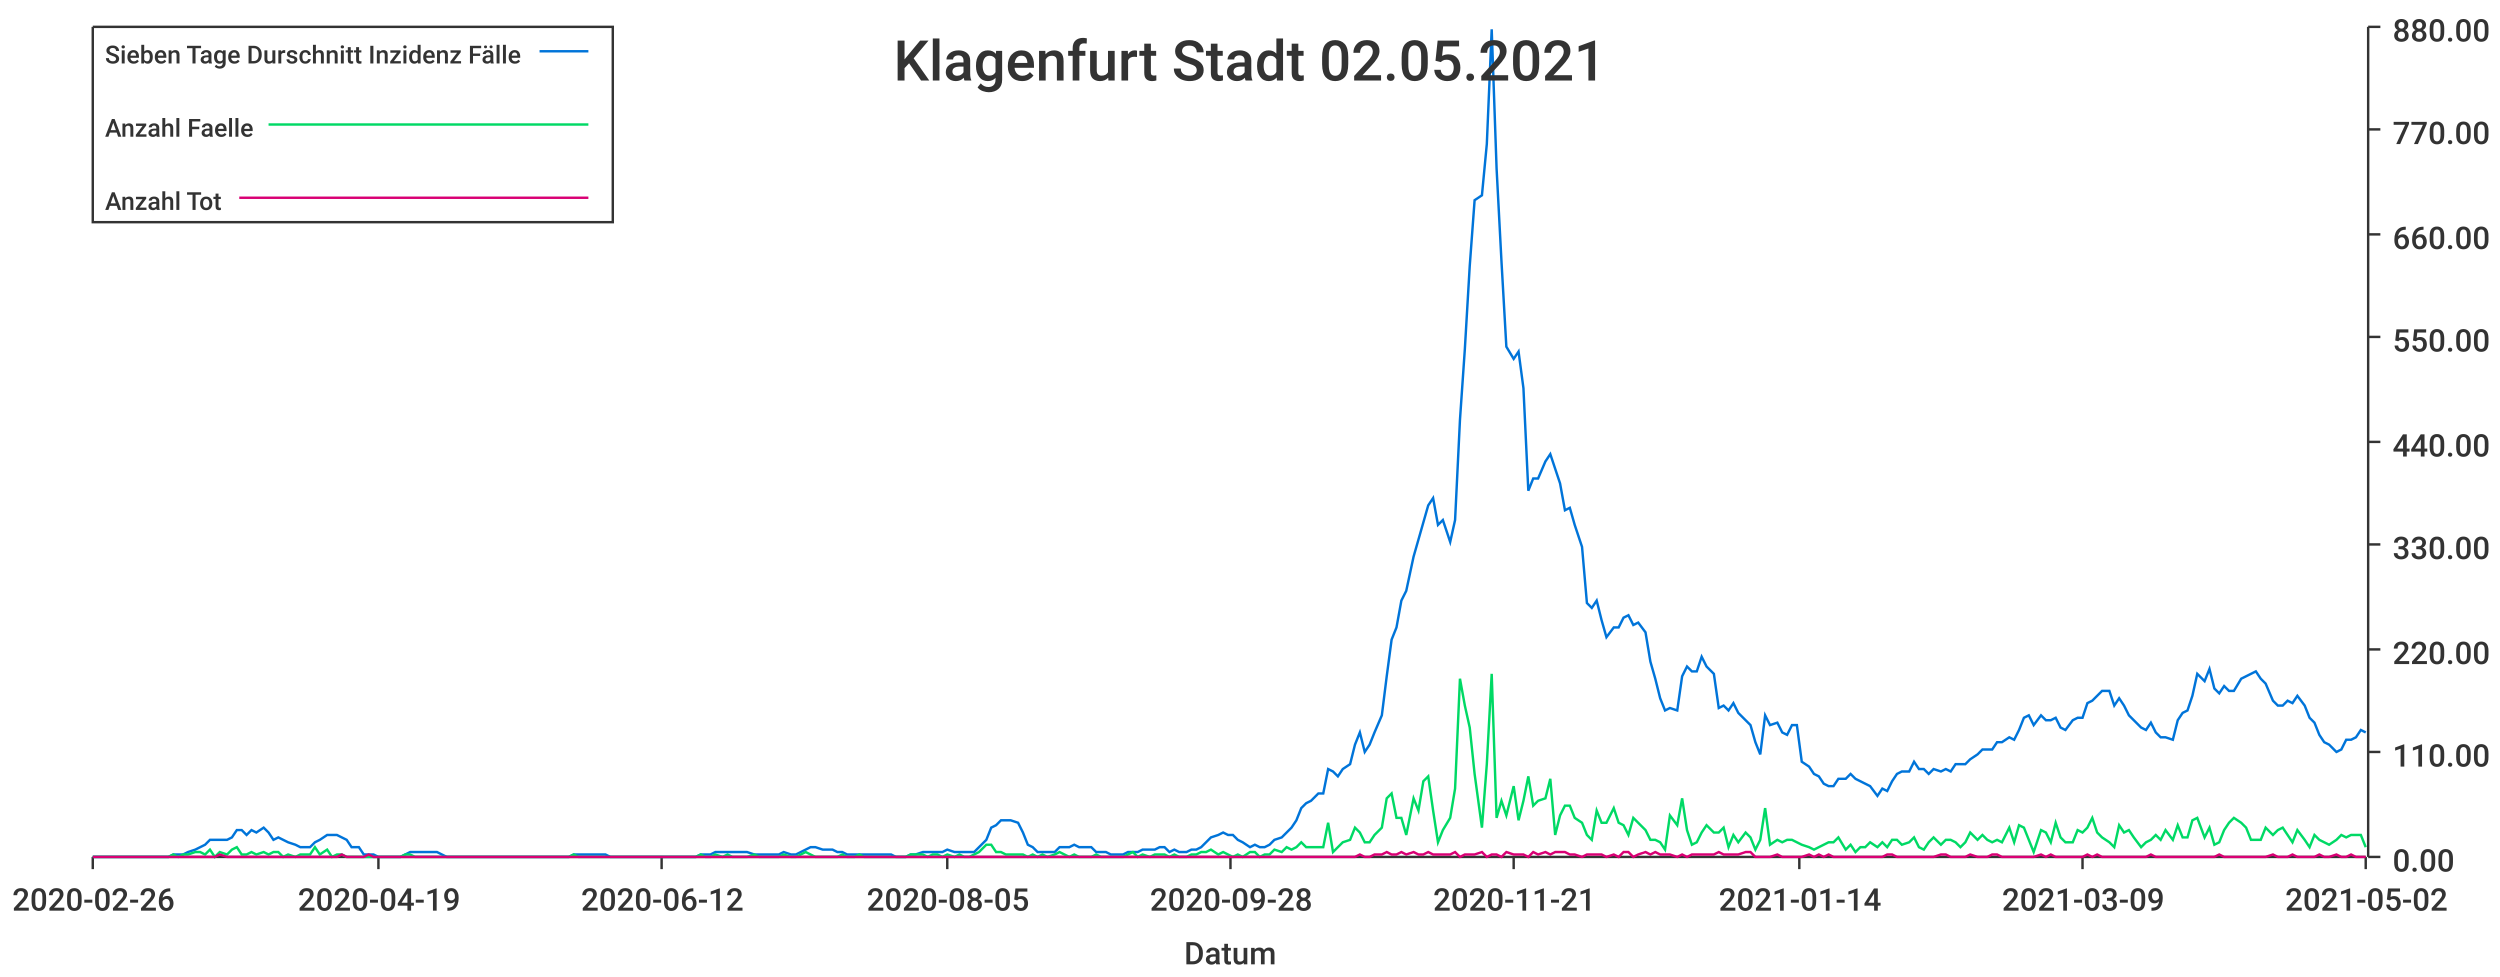
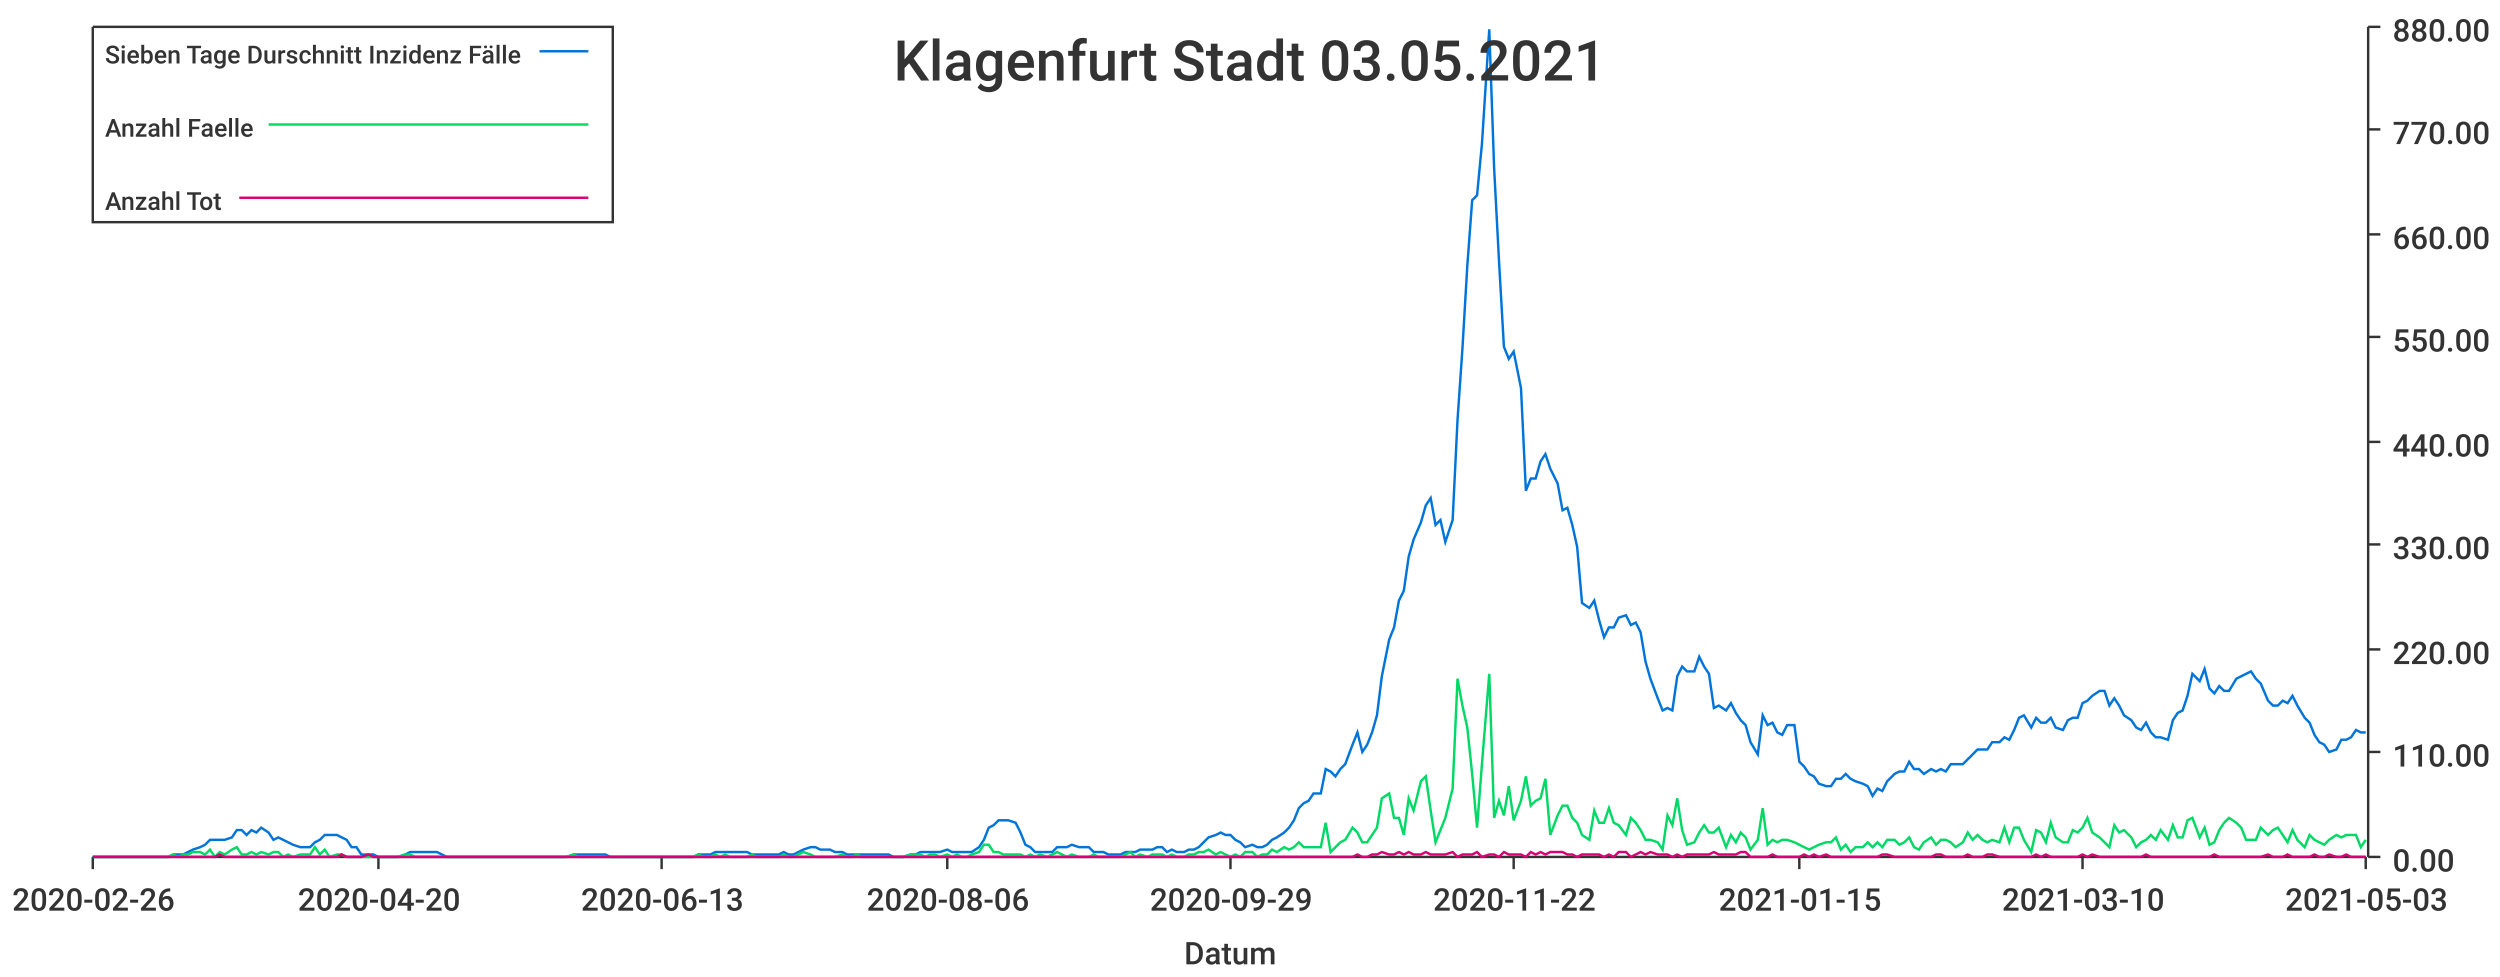
<svg xmlns="http://www.w3.org/2000/svg" width="1024" height="400">\n<path d="M 0 0 L 1024 0 L 1024 400 L 0 400 L 0 0" style="stroke-width:0;stroke:rgba(255,255,255,1.0);fill:rgba(255,255,255,1.0)" />
  <path d="M 38 11 L 969 11 L 969 351 L 38 351 L 38 11" style="stroke-width:0;stroke:rgba(255,255,255,1.0);fill:rgba(255,255,255,1.0)" />
  <path d="M 38 351 L 969 351" style="stroke-width:1;stroke:rgba(51,51,51,1.0);fill:none" />
  <path d="M 38 351 L 38 356" style="stroke-width:1;stroke:rgba(51,51,51,1.0);fill:none" />
  <text x="5" y="373" style="stroke-width:0;stroke:none;fill:rgba(51,51,51,1.0);font-size:12.8px;font-family:'Roboto Medium',sans-serif">2020-02-26</text>
  <path d="M 155 351 L 155 356" style="stroke-width:1;stroke:rgba(51,51,51,1.0);fill:none" />
-   <text x="122" y="373" style="stroke-width:0;stroke:none;fill:rgba(51,51,51,1.0);font-size:12.8px;font-family:'Roboto Medium',sans-serif">2020-04-19</text>
+   <text x="122" y="373" style="stroke-width:0;stroke:none;fill:rgba(51,51,51,1.0);font-size:12.8px;font-family:'Roboto Medium',sans-serif">2020-04-20</text>
  <path d="M 271 351 L 271 356" style="stroke-width:1;stroke:rgba(51,51,51,1.0);fill:none" />
-   <text x="238" y="373" style="stroke-width:0;stroke:none;fill:rgba(51,51,51,1.0);font-size:12.8px;font-family:'Roboto Medium',sans-serif">2020-06-12</text>
+   <text x="238" y="373" style="stroke-width:0;stroke:none;fill:rgba(51,51,51,1.0);font-size:12.8px;font-family:'Roboto Medium',sans-serif">2020-06-13</text>
  <path d="M 388 351 L 388 356" style="stroke-width:1;stroke:rgba(51,51,51,1.0);fill:none" />
-   <text x="355" y="373" style="stroke-width:0;stroke:none;fill:rgba(51,51,51,1.0);font-size:12.8px;font-family:'Roboto Medium',sans-serif">2020-08-05</text>
+   <text x="355" y="373" style="stroke-width:0;stroke:none;fill:rgba(51,51,51,1.0);font-size:12.8px;font-family:'Roboto Medium',sans-serif">2020-08-06</text>
  <path d="M 504 351 L 504 356" style="stroke-width:1;stroke:rgba(51,51,51,1.0);fill:none" />
-   <text x="471" y="373" style="stroke-width:0;stroke:none;fill:rgba(51,51,51,1.0);font-size:12.8px;font-family:'Roboto Medium',sans-serif">2020-09-28</text>
+   <text x="471" y="373" style="stroke-width:0;stroke:none;fill:rgba(51,51,51,1.0);font-size:12.8px;font-family:'Roboto Medium',sans-serif">2020-09-29</text>
  <path d="M 620 351 L 620 356" style="stroke-width:1;stroke:rgba(51,51,51,1.0);fill:none" />
-   <text x="587" y="373" style="stroke-width:0;stroke:none;fill:rgba(51,51,51,1.0);font-size:12.8px;font-family:'Roboto Medium',sans-serif">2020-11-21</text>
+   <text x="587" y="373" style="stroke-width:0;stroke:none;fill:rgba(51,51,51,1.0);font-size:12.8px;font-family:'Roboto Medium',sans-serif">2020-11-22</text>
  <path d="M 737 351 L 737 356" style="stroke-width:1;stroke:rgba(51,51,51,1.0);fill:none" />
-   <text x="704" y="373" style="stroke-width:0;stroke:none;fill:rgba(51,51,51,1.0);font-size:12.8px;font-family:'Roboto Medium',sans-serif">2021-01-14</text>
+   <text x="704" y="373" style="stroke-width:0;stroke:none;fill:rgba(51,51,51,1.0);font-size:12.8px;font-family:'Roboto Medium',sans-serif">2021-01-15</text>
  <path d="M 853 351 L 853 356" style="stroke-width:1;stroke:rgba(51,51,51,1.0);fill:none" />
-   <text x="820" y="373" style="stroke-width:0;stroke:none;fill:rgba(51,51,51,1.0);font-size:12.8px;font-family:'Roboto Medium',sans-serif">2021-03-09</text>
+   <text x="820" y="373" style="stroke-width:0;stroke:none;fill:rgba(51,51,51,1.0);font-size:12.8px;font-family:'Roboto Medium',sans-serif">2021-03-10</text>
  <path d="M 969 351 L 969 356" style="stroke-width:1;stroke:rgba(51,51,51,1.0);fill:none" />
-   <text x="936" y="373" style="stroke-width:0;stroke:none;fill:rgba(51,51,51,1.0);font-size:12.8px;font-family:'Roboto Medium',sans-serif">2021-05-02</text>
+   <text x="936" y="373" style="stroke-width:0;stroke:none;fill:rgba(51,51,51,1.0);font-size:12.8px;font-family:'Roboto Medium',sans-serif">2021-05-03</text>
  <text x="485" y="395" style="stroke-width:0;stroke:none;fill:rgba(51,51,51,1.0);font-size:12.8px;font-family:'Roboto Medium',sans-serif">Datum</text>
  <path d="M 970 351 L 970 11" style="stroke-width:1;stroke:rgba(51,51,51,1.0);fill:none" />
  <path d="M 970 351 L 975 351" style="stroke-width:1;stroke:rgba(51,51,51,1.0);fill:none" />
  <text x="980" y="357" style="stroke-width:0;stroke:none;fill:rgba(51,51,51,1.0);font-size:12.8px;font-family:'Roboto Medium',sans-serif">0.00</text>
  <path d="M 970 308 L 975 308" style="stroke-width:1;stroke:rgba(51,51,51,1.0);fill:none" />
  <text x="980" y="314" style="stroke-width:0;stroke:none;fill:rgba(51,51,51,1.0);font-size:12.8px;font-family:'Roboto Medium',sans-serif">110.00</text>
  <path d="M 970 266 L 975 266" style="stroke-width:1;stroke:rgba(51,51,51,1.0);fill:none" />
  <text x="980" y="272" style="stroke-width:0;stroke:none;fill:rgba(51,51,51,1.0);font-size:12.8px;font-family:'Roboto Medium',sans-serif">220.00</text>
  <path d="M 970 223 L 975 223" style="stroke-width:1;stroke:rgba(51,51,51,1.0);fill:none" />
  <text x="980" y="229" style="stroke-width:0;stroke:none;fill:rgba(51,51,51,1.0);font-size:12.8px;font-family:'Roboto Medium',sans-serif">330.00</text>
  <path d="M 970 181 L 975 181" style="stroke-width:1;stroke:rgba(51,51,51,1.0);fill:none" />
  <text x="980" y="187" style="stroke-width:0;stroke:none;fill:rgba(51,51,51,1.0);font-size:12.8px;font-family:'Roboto Medium',sans-serif">440.00</text>
  <path d="M 970 138 L 975 138" style="stroke-width:1;stroke:rgba(51,51,51,1.0);fill:none" />
  <text x="980" y="144" style="stroke-width:0;stroke:none;fill:rgba(51,51,51,1.0);font-size:12.8px;font-family:'Roboto Medium',sans-serif">550.00</text>
  <path d="M 970 96 L 975 96" style="stroke-width:1;stroke:rgba(51,51,51,1.0);fill:none" />
  <text x="980" y="102" style="stroke-width:0;stroke:none;fill:rgba(51,51,51,1.0);font-size:12.8px;font-family:'Roboto Medium',sans-serif">660.00</text>
  <path d="M 970 53 L 975 53" style="stroke-width:1;stroke:rgba(51,51,51,1.0);fill:none" />
  <text x="980" y="59" style="stroke-width:0;stroke:none;fill:rgba(51,51,51,1.0);font-size:12.8px;font-family:'Roboto Medium',sans-serif">770.00</text>
  <path d="M 970 11 L 975 11" style="stroke-width:1;stroke:rgba(51,51,51,1.0);fill:none" />
  <text x="980" y="17" style="stroke-width:0;stroke:none;fill:rgba(51,51,51,1.0);font-size:12.8px;font-family:'Roboto Medium',sans-serif">880.00</text>
-   <path d="M 38 351 L 41 351 L 43 351 L 45 351 L 47 351 L 49 351 L 51 351 L 54 351 L 56 351 L 58 351 L 60 351 L 62 351 L 64 351 L 67 351 L 69 351 L 71 350 L 73 350 L 75 350 L 77 349 L 80 348 L 82 347 L 84 346 L 86 344 L 88 344 L 90 344 L 93 344 L 95 343 L 97 340 L 99 340 L 101 342 L 103 340 L 105 341 L 108 339 L 110 341 L 112 344 L 114 343 L 116 344 L 118 345 L 121 346 L 123 347 L 125 347 L 127 347 L 129 345 L 131 344 L 134 342 L 136 342 L 138 342 L 140 343 L 142 344 L 144 347 L 147 347 L 149 350 L 151 350 L 153 350 L 155 351 L 157 351 L 159 351 L 162 351 L 164 351 L 166 350 L 168 349 L 170 349 L 172 349 L 175 349 L 177 349 L 179 349 L 181 350 L 183 351 L 185 351 L 188 351 L 190 351 L 192 351 L 194 351 L 196 351 L 198 351 L 201 351 L 203 351 L 205 351 L 207 351 L 209 351 L 211 351 L 213 351 L 216 351 L 218 351 L 220 351 L 222 351 L 224 351 L 226 351 L 229 351 L 231 351 L 233 351 L 235 350 L 237 350 L 239 350 L 242 350 L 244 350 L 246 350 L 248 350 L 250 351 L 252 351 L 255 351 L 257 351 L 259 351 L 261 351 L 263 351 L 265 351 L 267 351 L 270 351 L 272 351 L 274 351 L 276 351 L 278 351 L 280 351 L 283 351 L 285 351 L 287 350 L 289 350 L 291 350 L 293 349 L 296 349 L 298 349 L 300 349 L 302 349 L 304 349 L 306 349 L 309 350 L 311 350 L 313 350 L 315 350 L 317 350 L 319 350 L 321 349 L 324 350 L 326 350 L 328 349 L 330 348 L 332 347 L 334 347 L 337 348 L 339 348 L 341 348 L 343 349 L 345 349 L 347 350 L 350 350 L 352 350 L 354 350 L 356 350 L 358 350 L 360 350 L 363 350 L 365 350 L 367 351 L 369 351 L 371 351 L 373 350 L 375 350 L 378 349 L 380 349 L 382 349 L 384 349 L 386 349 L 388 348 L 391 349 L 393 349 L 395 349 L 397 349 L 399 349 L 401 347 L 404 344 L 406 339 L 408 338 L 410 336 L 412 336 L 414 336 L 417 337 L 419 341 L 421 346 L 423 347 L 425 349 L 427 349 L 429 349 L 432 349 L 434 347 L 436 347 L 438 347 L 440 346 L 442 347 L 445 347 L 447 347 L 449 349 L 451 349 L 453 349 L 455 350 L 458 350 L 460 350 L 462 349 L 464 349 L 466 349 L 468 348 L 471 348 L 473 348 L 475 347 L 477 347 L 479 349 L 481 348 L 483 349 L 486 349 L 488 348 L 490 348 L 492 347 L 494 345 L 496 343 L 499 342 L 501 341 L 503 342 L 505 342 L 507 344 L 509 345 L 512 347 L 514 346 L 516 347 L 518 347 L 520 346 L 522 344 L 525 343 L 527 341 L 529 339 L 531 336 L 533 331 L 535 329 L 537 328 L 540 325 L 542 325 L 544 315 L 546 316 L 548 318 L 550 315 L 553 313 L 555 305 L 557 300 L 559 308 L 561 305 L 563 300 L 566 293 L 568 277 L 570 262 L 572 257 L 574 246 L 576 242 L 579 228 L 581 221 L 583 214 L 585 207 L 587 204 L 589 215 L 591 213 L 594 222 L 596 213 L 598 172 L 600 143 L 602 109 L 604 82 L 607 80 L 609 59 L 611 12 L 613 69 L 615 107 L 617 142 L 620 147 L 622 144 L 624 159 L 626 201 L 628 196 L 630 196 L 633 189 L 635 186 L 637 192 L 639 198 L 641 209 L 643 208 L 645 215 L 648 224 L 650 247 L 652 249 L 654 246 L 656 254 L 658 261 L 661 257 L 663 257 L 665 253 L 667 252 L 669 256 L 671 255 L 674 259 L 676 271 L 678 278 L 680 286 L 682 291 L 684 290 L 687 291 L 689 277 L 691 273 L 693 275 L 695 275 L 697 269 L 699 273 L 702 276 L 704 290 L 706 289 L 708 291 L 710 288 L 712 292 L 715 295 L 717 297 L 719 304 L 721 309 L 723 293 L 725 297 L 728 296 L 730 300 L 732 301 L 734 297 L 736 297 L 738 312 L 741 314 L 743 317 L 745 318 L 747 321 L 749 322 L 751 322 L 753 319 L 756 319 L 758 317 L 760 319 L 762 320 L 764 321 L 766 322 L 769 326 L 771 323 L 773 324 L 775 320 L 777 317 L 779 316 L 782 316 L 784 312 L 786 315 L 788 315 L 790 317 L 792 315 L 795 316 L 797 315 L 799 316 L 801 313 L 803 313 L 805 313 L 807 311 L 810 309 L 812 307 L 814 307 L 816 307 L 818 304 L 820 304 L 823 302 L 825 303 L 827 299 L 829 294 L 831 293 L 833 297 L 836 293 L 838 295 L 840 295 L 842 294 L 844 298 L 846 299 L 849 295 L 851 294 L 853 294 L 855 288 L 857 287 L 859 285 L 861 283 L 864 283 L 866 289 L 868 286 L 870 289 L 872 293 L 874 295 L 877 298 L 879 299 L 881 296 L 883 300 L 885 302 L 887 302 L 890 303 L 892 295 L 894 292 L 896 291 L 898 285 L 900 276 L 903 279 L 905 274 L 907 282 L 909 284 L 911 281 L 913 283 L 915 283 L 918 278 L 920 277 L 922 276 L 924 275 L 926 278 L 928 280 L 931 287 L 933 289 L 935 289 L 937 287 L 939 288 L 941 285 L 944 289 L 946 294 L 948 296 L 950 301 L 952 304 L 954 305 L 957 308 L 959 307 L 961 303 L 963 303 L 965 302 L 967 299 L 969 300" style="stroke-width:1;stroke:rgba(0,116,217,1.0);fill:none" />
-   <path d="M 38 351 L 41 351 L 43 351 L 45 351 L 47 351 L 49 351 L 51 351 L 54 351 L 56 351 L 58 351 L 60 351 L 62 351 L 64 351 L 67 351 L 69 351 L 71 350 L 73 351 L 75 350 L 77 350 L 80 349 L 82 349 L 84 350 L 86 348 L 88 351 L 90 349 L 93 350 L 95 348 L 97 347 L 99 350 L 101 350 L 103 349 L 105 350 L 108 349 L 110 350 L 112 349 L 114 349 L 116 351 L 118 350 L 121 351 L 123 350 L 125 350 L 127 350 L 129 347 L 131 350 L 134 348 L 136 351 L 138 350 L 140 350 L 142 351 L 144 351 L 147 351 L 149 351 L 151 351 L 153 351 L 155 351 L 157 351 L 159 351 L 162 351 L 164 351 L 166 350 L 168 350 L 170 351 L 172 351 L 175 351 L 177 351 L 179 351 L 181 351 L 183 351 L 185 351 L 188 351 L 190 351 L 192 351 L 194 351 L 196 351 L 198 351 L 201 351 L 203 351 L 205 351 L 207 351 L 209 351 L 211 351 L 213 351 L 216 351 L 218 351 L 220 351 L 222 351 L 224 351 L 226 351 L 229 351 L 231 351 L 233 351 L 235 350 L 237 351 L 239 351 L 242 351 L 244 351 L 246 351 L 248 351 L 250 351 L 252 351 L 255 351 L 257 351 L 259 351 L 261 351 L 263 351 L 265 351 L 267 351 L 270 351 L 272 351 L 274 351 L 276 351 L 278 351 L 280 351 L 283 351 L 285 351 L 287 350 L 289 351 L 291 351 L 293 350 L 296 351 L 298 350 L 300 351 L 302 351 L 304 351 L 306 351 L 309 350 L 311 351 L 313 351 L 315 351 L 317 351 L 319 351 L 321 350 L 324 351 L 326 351 L 328 350 L 330 349 L 332 350 L 334 351 L 337 351 L 339 351 L 341 351 L 343 351 L 345 350 L 347 351 L 350 351 L 352 350 L 354 351 L 356 351 L 358 351 L 360 351 L 363 351 L 365 351 L 367 351 L 369 351 L 371 351 L 373 350 L 375 350 L 378 350 L 380 351 L 382 350 L 384 350 L 386 351 L 388 350 L 391 351 L 393 350 L 395 351 L 397 351 L 399 350 L 401 349 L 404 346 L 406 346 L 408 349 L 410 349 L 412 350 L 414 350 L 417 350 L 419 350 L 421 351 L 423 350 L 425 351 L 427 350 L 429 351 L 432 350 L 434 349 L 436 350 L 438 351 L 440 350 L 442 351 L 445 351 L 447 351 L 449 350 L 451 351 L 453 351 L 455 351 L 458 351 L 460 351 L 462 350 L 464 349 L 466 351 L 468 350 L 471 351 L 473 350 L 475 350 L 477 350 L 479 351 L 481 350 L 483 351 L 486 351 L 488 350 L 490 350 L 492 349 L 494 349 L 496 348 L 499 350 L 501 349 L 503 350 L 505 351 L 507 350 L 509 351 L 512 349 L 514 349 L 516 351 L 518 350 L 520 350 L 522 348 L 525 349 L 527 347 L 529 348 L 531 347 L 533 345 L 535 347 L 537 347 L 540 347 L 542 347 L 544 337 L 546 349 L 548 347 L 550 345 L 553 344 L 555 339 L 557 341 L 559 345 L 561 345 L 563 342 L 566 339 L 568 327 L 570 325 L 572 335 L 574 335 L 576 342 L 579 327 L 581 332 L 583 320 L 585 318 L 587 332 L 589 345 L 591 340 L 594 335 L 596 323 L 598 278 L 600 289 L 602 298 L 604 317 L 607 339 L 609 313 L 611 276 L 613 335 L 615 328 L 617 334 L 620 322 L 622 336 L 624 328 L 626 318 L 628 330 L 630 328 L 633 327 L 635 319 L 637 342 L 639 334 L 641 330 L 643 330 L 645 335 L 648 337 L 650 342 L 652 344 L 654 332 L 656 337 L 658 337 L 661 331 L 663 337 L 665 338 L 667 342 L 669 335 L 671 337 L 674 340 L 676 344 L 678 344 L 680 345 L 682 348 L 684 334 L 687 338 L 689 327 L 691 340 L 693 346 L 695 345 L 697 341 L 699 338 L 702 341 L 704 341 L 706 339 L 708 347 L 710 342 L 712 345 L 715 341 L 717 343 L 719 348 L 721 344 L 723 331 L 725 346 L 728 344 L 730 345 L 732 344 L 734 344 L 736 345 L 738 346 L 741 347 L 743 348 L 745 347 L 747 346 L 749 345 L 751 345 L 753 343 L 756 348 L 758 346 L 760 349 L 762 347 L 764 347 L 766 345 L 769 347 L 771 345 L 773 347 L 775 344 L 777 344 L 779 346 L 782 345 L 784 343 L 786 347 L 788 348 L 790 345 L 792 343 L 795 346 L 797 344 L 799 344 L 801 345 L 803 347 L 805 345 L 807 341 L 810 344 L 812 342 L 814 344 L 816 345 L 818 344 L 820 345 L 823 339 L 825 345 L 827 338 L 829 339 L 831 344 L 833 349 L 836 340 L 838 341 L 840 345 L 842 337 L 844 343 L 846 345 L 849 345 L 851 340 L 853 341 L 855 339 L 857 335 L 859 341 L 861 343 L 864 345 L 866 347 L 868 338 L 870 341 L 872 340 L 874 343 L 877 347 L 879 345 L 881 344 L 883 342 L 885 344 L 887 340 L 890 344 L 892 338 L 894 343 L 896 343 L 898 336 L 900 335 L 903 343 L 905 339 L 907 346 L 909 345 L 911 340 L 913 337 L 915 335 L 918 337 L 920 339 L 922 344 L 924 344 L 926 344 L 928 339 L 931 342 L 933 340 L 935 339 L 937 342 L 939 345 L 941 340 L 944 344 L 946 347 L 948 342 L 950 344 L 952 345 L 954 346 L 957 344 L 959 342 L 961 343 L 963 342 L 965 342 L 967 342 L 969 347" style="stroke-width:1;stroke:rgba(0,217,101,1.0);fill:none" />
-   <path d="M 38 351 L 41 351 L 43 351 L 45 351 L 47 351 L 49 351 L 51 351 L 54 351 L 56 351 L 58 351 L 60 351 L 62 351 L 64 351 L 67 351 L 69 351 L 71 351 L 73 351 L 75 351 L 77 351 L 80 351 L 82 351 L 84 351 L 86 351 L 88 351 L 90 350 L 93 351 L 95 351 L 97 351 L 99 351 L 101 351 L 103 351 L 105 351 L 108 351 L 110 351 L 112 351 L 114 351 L 116 351 L 118 351 L 121 351 L 123 351 L 125 351 L 127 351 L 129 351 L 131 351 L 134 351 L 136 351 L 138 351 L 140 350 L 142 351 L 144 351 L 147 351 L 149 351 L 151 350 L 153 351 L 155 351 L 157 351 L 159 351 L 162 351 L 164 351 L 166 351 L 168 351 L 170 351 L 172 351 L 175 351 L 177 351 L 179 351 L 181 351 L 183 351 L 185 351 L 188 351 L 190 351 L 192 351 L 194 351 L 196 351 L 198 351 L 201 351 L 203 351 L 205 351 L 207 351 L 209 351 L 211 351 L 213 351 L 216 351 L 218 351 L 220 351 L 222 351 L 224 351 L 226 351 L 229 351 L 231 351 L 233 351 L 235 351 L 237 351 L 239 351 L 242 351 L 244 351 L 246 351 L 248 351 L 250 351 L 252 351 L 255 351 L 257 351 L 259 351 L 261 351 L 263 351 L 265 351 L 267 351 L 270 351 L 272 351 L 274 351 L 276 351 L 278 351 L 280 351 L 283 351 L 285 351 L 287 351 L 289 351 L 291 351 L 293 351 L 296 351 L 298 351 L 300 351 L 302 351 L 304 351 L 306 351 L 309 351 L 311 351 L 313 351 L 315 351 L 317 351 L 319 351 L 321 351 L 324 351 L 326 351 L 328 351 L 330 351 L 332 351 L 334 351 L 337 351 L 339 351 L 341 351 L 343 351 L 345 351 L 347 351 L 350 351 L 352 351 L 354 351 L 356 351 L 358 351 L 360 351 L 363 351 L 365 351 L 367 351 L 369 351 L 371 351 L 373 351 L 375 351 L 378 351 L 380 351 L 382 351 L 384 351 L 386 351 L 388 351 L 391 351 L 393 351 L 395 351 L 397 351 L 399 351 L 401 351 L 404 351 L 406 351 L 408 351 L 410 351 L 412 351 L 414 351 L 417 351 L 419 351 L 421 351 L 423 351 L 425 351 L 427 351 L 429 351 L 432 351 L 434 351 L 436 351 L 438 351 L 440 351 L 442 351 L 445 351 L 447 351 L 449 351 L 451 351 L 453 351 L 455 351 L 458 351 L 460 351 L 462 351 L 464 351 L 466 351 L 468 351 L 471 351 L 473 351 L 475 351 L 477 351 L 479 351 L 481 351 L 483 351 L 486 351 L 488 351 L 490 351 L 492 351 L 494 351 L 496 351 L 499 351 L 501 351 L 503 351 L 505 351 L 507 351 L 509 351 L 512 351 L 514 351 L 516 351 L 518 351 L 520 351 L 522 351 L 525 351 L 527 351 L 529 351 L 531 351 L 533 351 L 535 351 L 537 351 L 540 351 L 542 351 L 544 351 L 546 351 L 548 351 L 550 351 L 553 351 L 555 351 L 557 350 L 559 351 L 561 351 L 563 350 L 566 350 L 568 349 L 570 350 L 572 350 L 574 349 L 576 350 L 579 349 L 581 350 L 583 350 L 585 349 L 587 350 L 589 350 L 591 350 L 594 350 L 596 349 L 598 351 L 600 350 L 602 350 L 604 350 L 607 349 L 609 351 L 611 350 L 613 350 L 615 351 L 617 349 L 620 350 L 622 350 L 624 350 L 626 351 L 628 349 L 630 350 L 633 349 L 635 350 L 637 349 L 639 349 L 641 349 L 643 350 L 645 350 L 648 351 L 650 350 L 652 350 L 654 350 L 656 350 L 658 351 L 661 350 L 663 351 L 665 349 L 667 349 L 669 351 L 671 350 L 674 349 L 676 350 L 678 349 L 680 350 L 682 350 L 684 350 L 687 351 L 689 350 L 691 351 L 693 350 L 695 350 L 697 350 L 699 350 L 702 350 L 704 349 L 706 350 L 708 350 L 710 350 L 712 350 L 715 349 L 717 349 L 719 351 L 721 351 L 723 351 L 725 351 L 728 350 L 730 351 L 732 351 L 734 351 L 736 351 L 738 351 L 741 350 L 743 351 L 745 350 L 747 351 L 749 350 L 751 351 L 753 351 L 756 351 L 758 351 L 760 351 L 762 351 L 764 351 L 766 351 L 769 351 L 771 351 L 773 350 L 775 350 L 777 351 L 779 351 L 782 351 L 784 351 L 786 351 L 788 351 L 790 351 L 792 351 L 795 350 L 797 350 L 799 351 L 801 351 L 803 351 L 805 351 L 807 350 L 810 351 L 812 351 L 814 351 L 816 350 L 818 350 L 820 351 L 823 351 L 825 351 L 827 351 L 829 351 L 831 351 L 833 351 L 836 350 L 838 351 L 840 350 L 842 351 L 844 351 L 846 351 L 849 351 L 851 351 L 853 351 L 855 350 L 857 351 L 859 350 L 861 351 L 864 351 L 866 351 L 868 351 L 870 351 L 872 351 L 874 351 L 877 351 L 879 351 L 881 350 L 883 351 L 885 351 L 887 351 L 890 351 L 892 351 L 894 351 L 896 351 L 898 351 L 900 351 L 903 351 L 905 351 L 907 351 L 909 350 L 911 351 L 913 351 L 915 351 L 918 351 L 920 351 L 922 351 L 924 351 L 926 351 L 928 351 L 931 350 L 933 351 L 935 351 L 937 351 L 939 350 L 941 351 L 944 351 L 946 351 L 948 351 L 950 350 L 952 351 L 954 351 L 957 350 L 959 351 L 961 351 L 963 350 L 965 351 L 967 351 L 969 351" style="stroke-width:1;stroke:rgba(217,0,116,1.0);fill:none" />
-   <text x="366" y="33" style="stroke-width:0;stroke:none;fill:rgba(51,51,51,1.0);font-size:23.0px;font-family:'Roboto Medium',sans-serif">Klagenfurt Stadt 02.05.2021</text>
+   <path d="M 38 351 L 41 351 L 43 351 L 45 351 L 47 351 L 49 351 L 51 351 L 54 351 L 56 351 L 58 351 L 60 351 L 62 351 L 64 351 L 67 351 L 69 351 L 71 350 L 73 350 L 75 350 L 77 349 L 79 348 L 82 347 L 84 346 L 86 344 L 88 344 L 90 344 L 92 344 L 95 343 L 97 340 L 99 340 L 101 342 L 103 340 L 105 341 L 107 339 L 110 341 L 112 344 L 114 343 L 116 344 L 118 345 L 120 346 L 123 347 L 125 347 L 127 347 L 129 345 L 131 344 L 133 342 L 135 342 L 138 342 L 140 343 L 142 344 L 144 347 L 146 347 L 148 350 L 151 350 L 153 350 L 155 351 L 157 351 L 159 351 L 161 351 L 163 351 L 166 350 L 168 349 L 170 349 L 172 349 L 174 349 L 176 349 L 179 349 L 181 350 L 183 351 L 185 351 L 187 351 L 189 351 L 192 351 L 194 351 L 196 351 L 198 351 L 200 351 L 202 351 L 204 351 L 207 351 L 209 351 L 211 351 L 213 351 L 215 351 L 217 351 L 220 351 L 222 351 L 224 351 L 226 351 L 228 351 L 230 351 L 232 351 L 235 350 L 237 350 L 239 350 L 241 350 L 243 350 L 245 350 L 248 350 L 250 351 L 252 351 L 254 351 L 256 351 L 258 351 L 260 351 L 263 351 L 265 351 L 267 351 L 269 351 L 271 351 L 273 351 L 276 351 L 278 351 L 280 351 L 282 351 L 284 351 L 286 350 L 288 350 L 291 350 L 293 349 L 295 349 L 297 349 L 299 349 L 301 349 L 304 349 L 306 349 L 308 350 L 310 350 L 312 350 L 314 350 L 317 350 L 319 350 L 321 349 L 323 350 L 325 350 L 327 349 L 329 348 L 332 347 L 334 347 L 336 348 L 338 348 L 340 348 L 342 349 L 345 349 L 347 350 L 349 350 L 351 350 L 353 350 L 355 350 L 357 350 L 360 350 L 362 350 L 364 350 L 366 351 L 368 351 L 370 351 L 373 350 L 375 350 L 377 349 L 379 349 L 381 349 L 383 349 L 385 349 L 388 348 L 390 349 L 392 349 L 394 349 L 396 349 L 398 349 L 401 347 L 403 344 L 405 339 L 407 338 L 409 336 L 411 336 L 413 336 L 416 337 L 418 341 L 420 346 L 422 347 L 424 349 L 426 349 L 429 349 L 431 349 L 433 347 L 435 347 L 437 347 L 439 346 L 442 347 L 444 347 L 446 347 L 448 349 L 450 349 L 452 349 L 454 350 L 457 350 L 459 350 L 461 349 L 463 349 L 465 349 L 467 348 L 470 348 L 472 348 L 474 347 L 476 347 L 478 349 L 480 348 L 482 349 L 485 349 L 487 348 L 489 348 L 491 347 L 493 345 L 495 343 L 498 342 L 500 341 L 502 342 L 504 342 L 506 344 L 508 345 L 510 347 L 513 346 L 515 347 L 517 347 L 519 346 L 521 344 L 523 343 L 526 341 L 528 339 L 530 336 L 532 331 L 534 329 L 536 328 L 538 325 L 541 325 L 543 315 L 545 316 L 547 318 L 549 315 L 551 313 L 554 305 L 556 300 L 558 308 L 560 305 L 562 300 L 564 293 L 566 277 L 569 262 L 571 257 L 573 246 L 575 242 L 577 228 L 579 221 L 582 214 L 584 207 L 586 204 L 588 215 L 590 213 L 592 222 L 595 213 L 597 172 L 599 143 L 601 109 L 603 82 L 605 80 L 607 59 L 610 12 L 612 69 L 614 107 L 616 142 L 618 147 L 620 144 L 623 159 L 625 201 L 627 196 L 629 196 L 631 189 L 633 186 L 635 192 L 638 198 L 640 209 L 642 208 L 644 215 L 646 224 L 648 247 L 651 249 L 653 246 L 655 254 L 657 261 L 659 257 L 661 257 L 663 253 L 666 252 L 668 256 L 670 255 L 672 259 L 674 271 L 676 278 L 679 286 L 681 291 L 683 290 L 685 291 L 687 277 L 689 273 L 691 275 L 694 275 L 696 269 L 698 273 L 700 276 L 702 290 L 704 289 L 707 291 L 709 288 L 711 292 L 713 295 L 715 297 L 717 304 L 720 309 L 722 293 L 724 297 L 726 296 L 728 300 L 730 301 L 732 297 L 735 297 L 737 312 L 739 314 L 741 317 L 743 318 L 745 321 L 748 322 L 750 322 L 752 319 L 754 319 L 756 317 L 758 319 L 760 320 L 763 321 L 765 322 L 767 326 L 769 323 L 771 324 L 773 320 L 776 317 L 778 316 L 780 316 L 782 312 L 784 315 L 786 315 L 788 317 L 791 315 L 793 316 L 795 315 L 797 316 L 799 313 L 801 313 L 804 313 L 806 311 L 808 309 L 810 307 L 812 307 L 814 307 L 816 304 L 819 304 L 821 302 L 823 303 L 825 299 L 827 294 L 829 293 L 832 298 L 834 294 L 836 296 L 838 296 L 840 294 L 842 298 L 845 299 L 847 295 L 849 294 L 851 294 L 853 288 L 855 287 L 857 285 L 860 283 L 862 283 L 864 289 L 866 286 L 868 289 L 870 293 L 873 295 L 875 298 L 877 299 L 879 296 L 881 300 L 883 302 L 885 302 L 888 303 L 890 295 L 892 292 L 894 291 L 896 285 L 898 276 L 901 279 L 903 274 L 905 282 L 907 284 L 909 281 L 911 283 L 913 283 L 916 278 L 918 277 L 920 276 L 922 275 L 924 278 L 926 280 L 929 287 L 931 289 L 933 289 L 935 287 L 937 288 L 939 285 L 941 289 L 944 294 L 946 296 L 948 301 L 950 304 L 952 305 L 954 308 L 957 307 L 959 303 L 961 303 L 963 302 L 965 299 L 967 300 L 969 300" style="stroke-width:1;stroke:rgba(0,116,217,1.0);fill:none" />
+   <path d="M 38 351 L 41 351 L 43 351 L 45 351 L 47 351 L 49 351 L 51 351 L 54 351 L 56 351 L 58 351 L 60 351 L 62 351 L 64 351 L 67 351 L 69 351 L 71 350 L 73 351 L 75 350 L 77 350 L 79 349 L 82 349 L 84 350 L 86 348 L 88 351 L 90 349 L 92 350 L 95 348 L 97 347 L 99 350 L 101 350 L 103 349 L 105 350 L 107 349 L 110 350 L 112 349 L 114 349 L 116 351 L 118 350 L 120 351 L 123 350 L 125 350 L 127 350 L 129 347 L 131 350 L 133 348 L 135 351 L 138 350 L 140 350 L 142 351 L 144 351 L 146 351 L 148 351 L 151 351 L 153 351 L 155 351 L 157 351 L 159 351 L 161 351 L 163 351 L 166 350 L 168 350 L 170 351 L 172 351 L 174 351 L 176 351 L 179 351 L 181 351 L 183 351 L 185 351 L 187 351 L 189 351 L 192 351 L 194 351 L 196 351 L 198 351 L 200 351 L 202 351 L 204 351 L 207 351 L 209 351 L 211 351 L 213 351 L 215 351 L 217 351 L 220 351 L 222 351 L 224 351 L 226 351 L 228 351 L 230 351 L 232 351 L 235 350 L 237 351 L 239 351 L 241 351 L 243 351 L 245 351 L 248 351 L 250 351 L 252 351 L 254 351 L 256 351 L 258 351 L 260 351 L 263 351 L 265 351 L 267 351 L 269 351 L 271 351 L 273 351 L 276 351 L 278 351 L 280 351 L 282 351 L 284 351 L 286 350 L 288 351 L 291 351 L 293 350 L 295 351 L 297 350 L 299 351 L 301 351 L 304 351 L 306 351 L 308 350 L 310 351 L 312 351 L 314 351 L 317 351 L 319 351 L 321 350 L 323 351 L 325 351 L 327 350 L 329 349 L 332 350 L 334 351 L 336 351 L 338 351 L 340 351 L 342 351 L 345 350 L 347 351 L 349 351 L 351 350 L 353 351 L 355 351 L 357 351 L 360 351 L 362 351 L 364 351 L 366 351 L 368 351 L 370 351 L 373 350 L 375 350 L 377 350 L 379 351 L 381 350 L 383 350 L 385 351 L 388 350 L 390 351 L 392 350 L 394 351 L 396 351 L 398 350 L 401 349 L 403 346 L 405 346 L 407 349 L 409 349 L 411 350 L 413 350 L 416 350 L 418 350 L 420 351 L 422 350 L 424 351 L 426 350 L 429 351 L 431 350 L 433 349 L 435 350 L 437 351 L 439 350 L 442 351 L 444 351 L 446 351 L 448 350 L 450 351 L 452 351 L 454 351 L 457 351 L 459 351 L 461 350 L 463 349 L 465 351 L 467 350 L 470 351 L 472 350 L 474 350 L 476 350 L 478 351 L 480 350 L 482 351 L 485 351 L 487 350 L 489 350 L 491 349 L 493 349 L 495 348 L 498 350 L 500 349 L 502 350 L 504 351 L 506 350 L 508 351 L 510 349 L 513 349 L 515 351 L 517 350 L 519 350 L 521 348 L 523 349 L 526 347 L 528 348 L 530 347 L 532 345 L 534 347 L 536 347 L 538 347 L 541 347 L 543 337 L 545 349 L 547 347 L 549 345 L 551 344 L 554 339 L 556 341 L 558 345 L 560 345 L 562 342 L 564 339 L 566 327 L 569 325 L 571 335 L 573 335 L 575 342 L 577 327 L 579 332 L 582 320 L 584 318 L 586 332 L 588 345 L 590 340 L 592 335 L 595 323 L 597 278 L 599 289 L 601 298 L 603 317 L 605 339 L 607 313 L 610 276 L 612 335 L 614 328 L 616 334 L 618 322 L 620 336 L 623 328 L 625 318 L 627 330 L 629 328 L 631 327 L 633 319 L 635 342 L 638 334 L 640 330 L 642 330 L 644 335 L 646 337 L 648 342 L 651 344 L 653 332 L 655 337 L 657 337 L 659 331 L 661 337 L 663 338 L 666 342 L 668 335 L 670 337 L 672 340 L 674 344 L 676 344 L 679 345 L 681 348 L 683 334 L 685 338 L 687 327 L 689 340 L 691 346 L 694 345 L 696 341 L 698 338 L 700 341 L 702 341 L 704 339 L 707 347 L 709 342 L 711 345 L 713 341 L 715 343 L 717 348 L 720 344 L 722 331 L 724 346 L 726 344 L 728 345 L 730 344 L 732 344 L 735 345 L 737 346 L 739 347 L 741 348 L 743 347 L 745 346 L 748 345 L 750 345 L 752 343 L 754 348 L 756 346 L 758 349 L 760 347 L 763 347 L 765 345 L 767 347 L 769 345 L 771 347 L 773 344 L 776 344 L 778 346 L 780 345 L 782 343 L 784 347 L 786 348 L 788 345 L 791 343 L 793 346 L 795 344 L 797 344 L 799 345 L 801 347 L 804 345 L 806 341 L 808 344 L 810 342 L 812 344 L 814 345 L 816 344 L 819 345 L 821 339 L 823 345 L 825 339 L 827 339 L 829 344 L 832 349 L 834 340 L 836 341 L 838 345 L 840 337 L 842 343 L 845 345 L 847 345 L 849 340 L 851 341 L 853 339 L 855 335 L 857 341 L 860 343 L 862 345 L 864 347 L 866 338 L 868 341 L 870 340 L 873 343 L 875 347 L 877 345 L 879 344 L 881 342 L 883 344 L 885 340 L 888 344 L 890 338 L 892 343 L 894 343 L 896 336 L 898 335 L 901 343 L 903 339 L 905 346 L 907 345 L 909 340 L 911 337 L 913 335 L 916 337 L 918 339 L 920 344 L 922 344 L 924 344 L 926 339 L 929 342 L 931 340 L 933 339 L 935 342 L 937 345 L 939 340 L 941 344 L 944 347 L 946 342 L 948 344 L 950 345 L 952 346 L 954 344 L 957 342 L 959 343 L 961 342 L 963 342 L 965 342 L 967 347 L 969 344" style="stroke-width:1;stroke:rgba(0,217,101,1.0);fill:none" />
+   <path d="M 38 351 L 41 351 L 43 351 L 45 351 L 47 351 L 49 351 L 51 351 L 54 351 L 56 351 L 58 351 L 60 351 L 62 351 L 64 351 L 67 351 L 69 351 L 71 351 L 73 351 L 75 351 L 77 351 L 79 351 L 82 351 L 84 351 L 86 351 L 88 351 L 90 350 L 92 351 L 95 351 L 97 351 L 99 351 L 101 351 L 103 351 L 105 351 L 107 351 L 110 351 L 112 351 L 114 351 L 116 351 L 118 351 L 120 351 L 123 351 L 125 351 L 127 351 L 129 351 L 131 351 L 133 351 L 135 351 L 138 351 L 140 350 L 142 351 L 144 351 L 146 351 L 148 351 L 151 350 L 153 351 L 155 351 L 157 351 L 159 351 L 161 351 L 163 351 L 166 351 L 168 351 L 170 351 L 172 351 L 174 351 L 176 351 L 179 351 L 181 351 L 183 351 L 185 351 L 187 351 L 189 351 L 192 351 L 194 351 L 196 351 L 198 351 L 200 351 L 202 351 L 204 351 L 207 351 L 209 351 L 211 351 L 213 351 L 215 351 L 217 351 L 220 351 L 222 351 L 224 351 L 226 351 L 228 351 L 230 351 L 232 351 L 235 351 L 237 351 L 239 351 L 241 351 L 243 351 L 245 351 L 248 351 L 250 351 L 252 351 L 254 351 L 256 351 L 258 351 L 260 351 L 263 351 L 265 351 L 267 351 L 269 351 L 271 351 L 273 351 L 276 351 L 278 351 L 280 351 L 282 351 L 284 351 L 286 351 L 288 351 L 291 351 L 293 351 L 295 351 L 297 351 L 299 351 L 301 351 L 304 351 L 306 351 L 308 351 L 310 351 L 312 351 L 314 351 L 317 351 L 319 351 L 321 351 L 323 351 L 325 351 L 327 351 L 329 351 L 332 351 L 334 351 L 336 351 L 338 351 L 340 351 L 342 351 L 345 351 L 347 351 L 349 351 L 351 351 L 353 351 L 355 351 L 357 351 L 360 351 L 362 351 L 364 351 L 366 351 L 368 351 L 370 351 L 373 351 L 375 351 L 377 351 L 379 351 L 381 351 L 383 351 L 385 351 L 388 351 L 390 351 L 392 351 L 394 351 L 396 351 L 398 351 L 401 351 L 403 351 L 405 351 L 407 351 L 409 351 L 411 351 L 413 351 L 416 351 L 418 351 L 420 351 L 422 351 L 424 351 L 426 351 L 429 351 L 431 351 L 433 351 L 435 351 L 437 351 L 439 351 L 442 351 L 444 351 L 446 351 L 448 351 L 450 351 L 452 351 L 454 351 L 457 351 L 459 351 L 461 351 L 463 351 L 465 351 L 467 351 L 470 351 L 472 351 L 474 351 L 476 351 L 478 351 L 480 351 L 482 351 L 485 351 L 487 351 L 489 351 L 491 351 L 493 351 L 495 351 L 498 351 L 500 351 L 502 351 L 504 351 L 506 351 L 508 351 L 510 351 L 513 351 L 515 351 L 517 351 L 519 351 L 521 351 L 523 351 L 526 351 L 528 351 L 530 351 L 532 351 L 534 351 L 536 351 L 538 351 L 541 351 L 543 351 L 545 351 L 547 351 L 549 351 L 551 351 L 554 351 L 556 350 L 558 351 L 560 351 L 562 350 L 564 350 L 566 349 L 569 350 L 571 350 L 573 349 L 575 350 L 577 349 L 579 350 L 582 350 L 584 349 L 586 350 L 588 350 L 590 350 L 592 350 L 595 349 L 597 351 L 599 350 L 601 350 L 603 350 L 605 349 L 607 351 L 610 350 L 612 350 L 614 351 L 616 349 L 618 350 L 620 350 L 623 350 L 625 351 L 627 349 L 629 350 L 631 349 L 633 350 L 635 349 L 638 349 L 640 349 L 642 350 L 644 350 L 646 351 L 648 350 L 651 350 L 653 350 L 655 350 L 657 351 L 659 350 L 661 351 L 663 349 L 666 349 L 668 351 L 670 350 L 672 349 L 674 350 L 676 349 L 679 350 L 681 350 L 683 350 L 685 351 L 687 350 L 689 351 L 691 350 L 694 350 L 696 350 L 698 350 L 700 350 L 702 349 L 704 350 L 707 350 L 709 350 L 711 350 L 713 349 L 715 349 L 717 351 L 720 351 L 722 351 L 724 351 L 726 350 L 728 351 L 730 351 L 732 351 L 735 351 L 737 351 L 739 350 L 741 351 L 743 350 L 745 351 L 748 350 L 750 351 L 752 351 L 754 351 L 756 351 L 758 351 L 760 351 L 763 351 L 765 351 L 767 351 L 769 351 L 771 350 L 773 350 L 776 351 L 778 351 L 780 351 L 782 351 L 784 351 L 786 351 L 788 351 L 791 351 L 793 350 L 795 350 L 797 351 L 799 351 L 801 351 L 804 351 L 806 350 L 808 351 L 810 351 L 812 351 L 814 350 L 816 350 L 819 351 L 821 351 L 823 351 L 825 351 L 827 351 L 829 351 L 832 351 L 834 350 L 836 351 L 838 350 L 840 351 L 842 351 L 845 351 L 847 351 L 849 351 L 851 351 L 853 350 L 855 351 L 857 350 L 860 351 L 862 351 L 864 351 L 866 351 L 868 351 L 870 351 L 873 351 L 875 351 L 877 351 L 879 350 L 881 351 L 883 351 L 885 351 L 888 351 L 890 351 L 892 351 L 894 351 L 896 351 L 898 351 L 901 351 L 903 351 L 905 351 L 907 350 L 909 351 L 911 351 L 913 351 L 916 351 L 918 351 L 920 351 L 922 351 L 924 351 L 926 351 L 929 350 L 931 351 L 933 351 L 935 351 L 937 350 L 939 351 L 941 351 L 944 351 L 946 351 L 948 350 L 950 351 L 952 351 L 954 350 L 957 351 L 959 351 L 961 350 L 963 351 L 965 351 L 967 351 L 969 351" style="stroke-width:1;stroke:rgba(217,0,116,1.0);fill:none" />
+   <text x="366" y="33" style="stroke-width:0;stroke:none;fill:rgba(51,51,51,1.0);font-size:23.0px;font-family:'Roboto Medium',sans-serif">Klagenfurt Stadt 03.05.2021</text>
  <path d="M 38 11 L 251 11 L 251 91 L 38 91 L 38 11" style="stroke-width:1;stroke:rgba(51,51,51,1.0);fill:rgba(255,255,255,1.0)" />
  <text x="43" y="26" style="stroke-width:0;stroke:none;fill:rgba(51,51,51,1.0);font-size:10.2px;font-family:'Roboto Medium',sans-serif">Sieben Tage Durschnitt Inzidenz Fälle</text>
  <path d="M 221 21 L 241 21" style="stroke-width:1;stroke:rgba(0,116,217,1.0);fill:none" />
  <text x="43" y="56" style="stroke-width:0;stroke:none;fill:rgba(51,51,51,1.0);font-size:10.2px;font-family:'Roboto Medium',sans-serif">Anzahl Faelle</text>
  <path d="M 110 51 L 241 51" style="stroke-width:1;stroke:rgba(0,217,101,1.0);fill:none" />
  <text x="43" y="86" style="stroke-width:0;stroke:none;fill:rgba(51,51,51,1.0);font-size:10.2px;font-family:'Roboto Medium',sans-serif">Anzahl Tot</text>
  <path d="M 98 81 L 241 81" style="stroke-width:1;stroke:rgba(217,0,116,1.0);fill:none" />
</svg>
